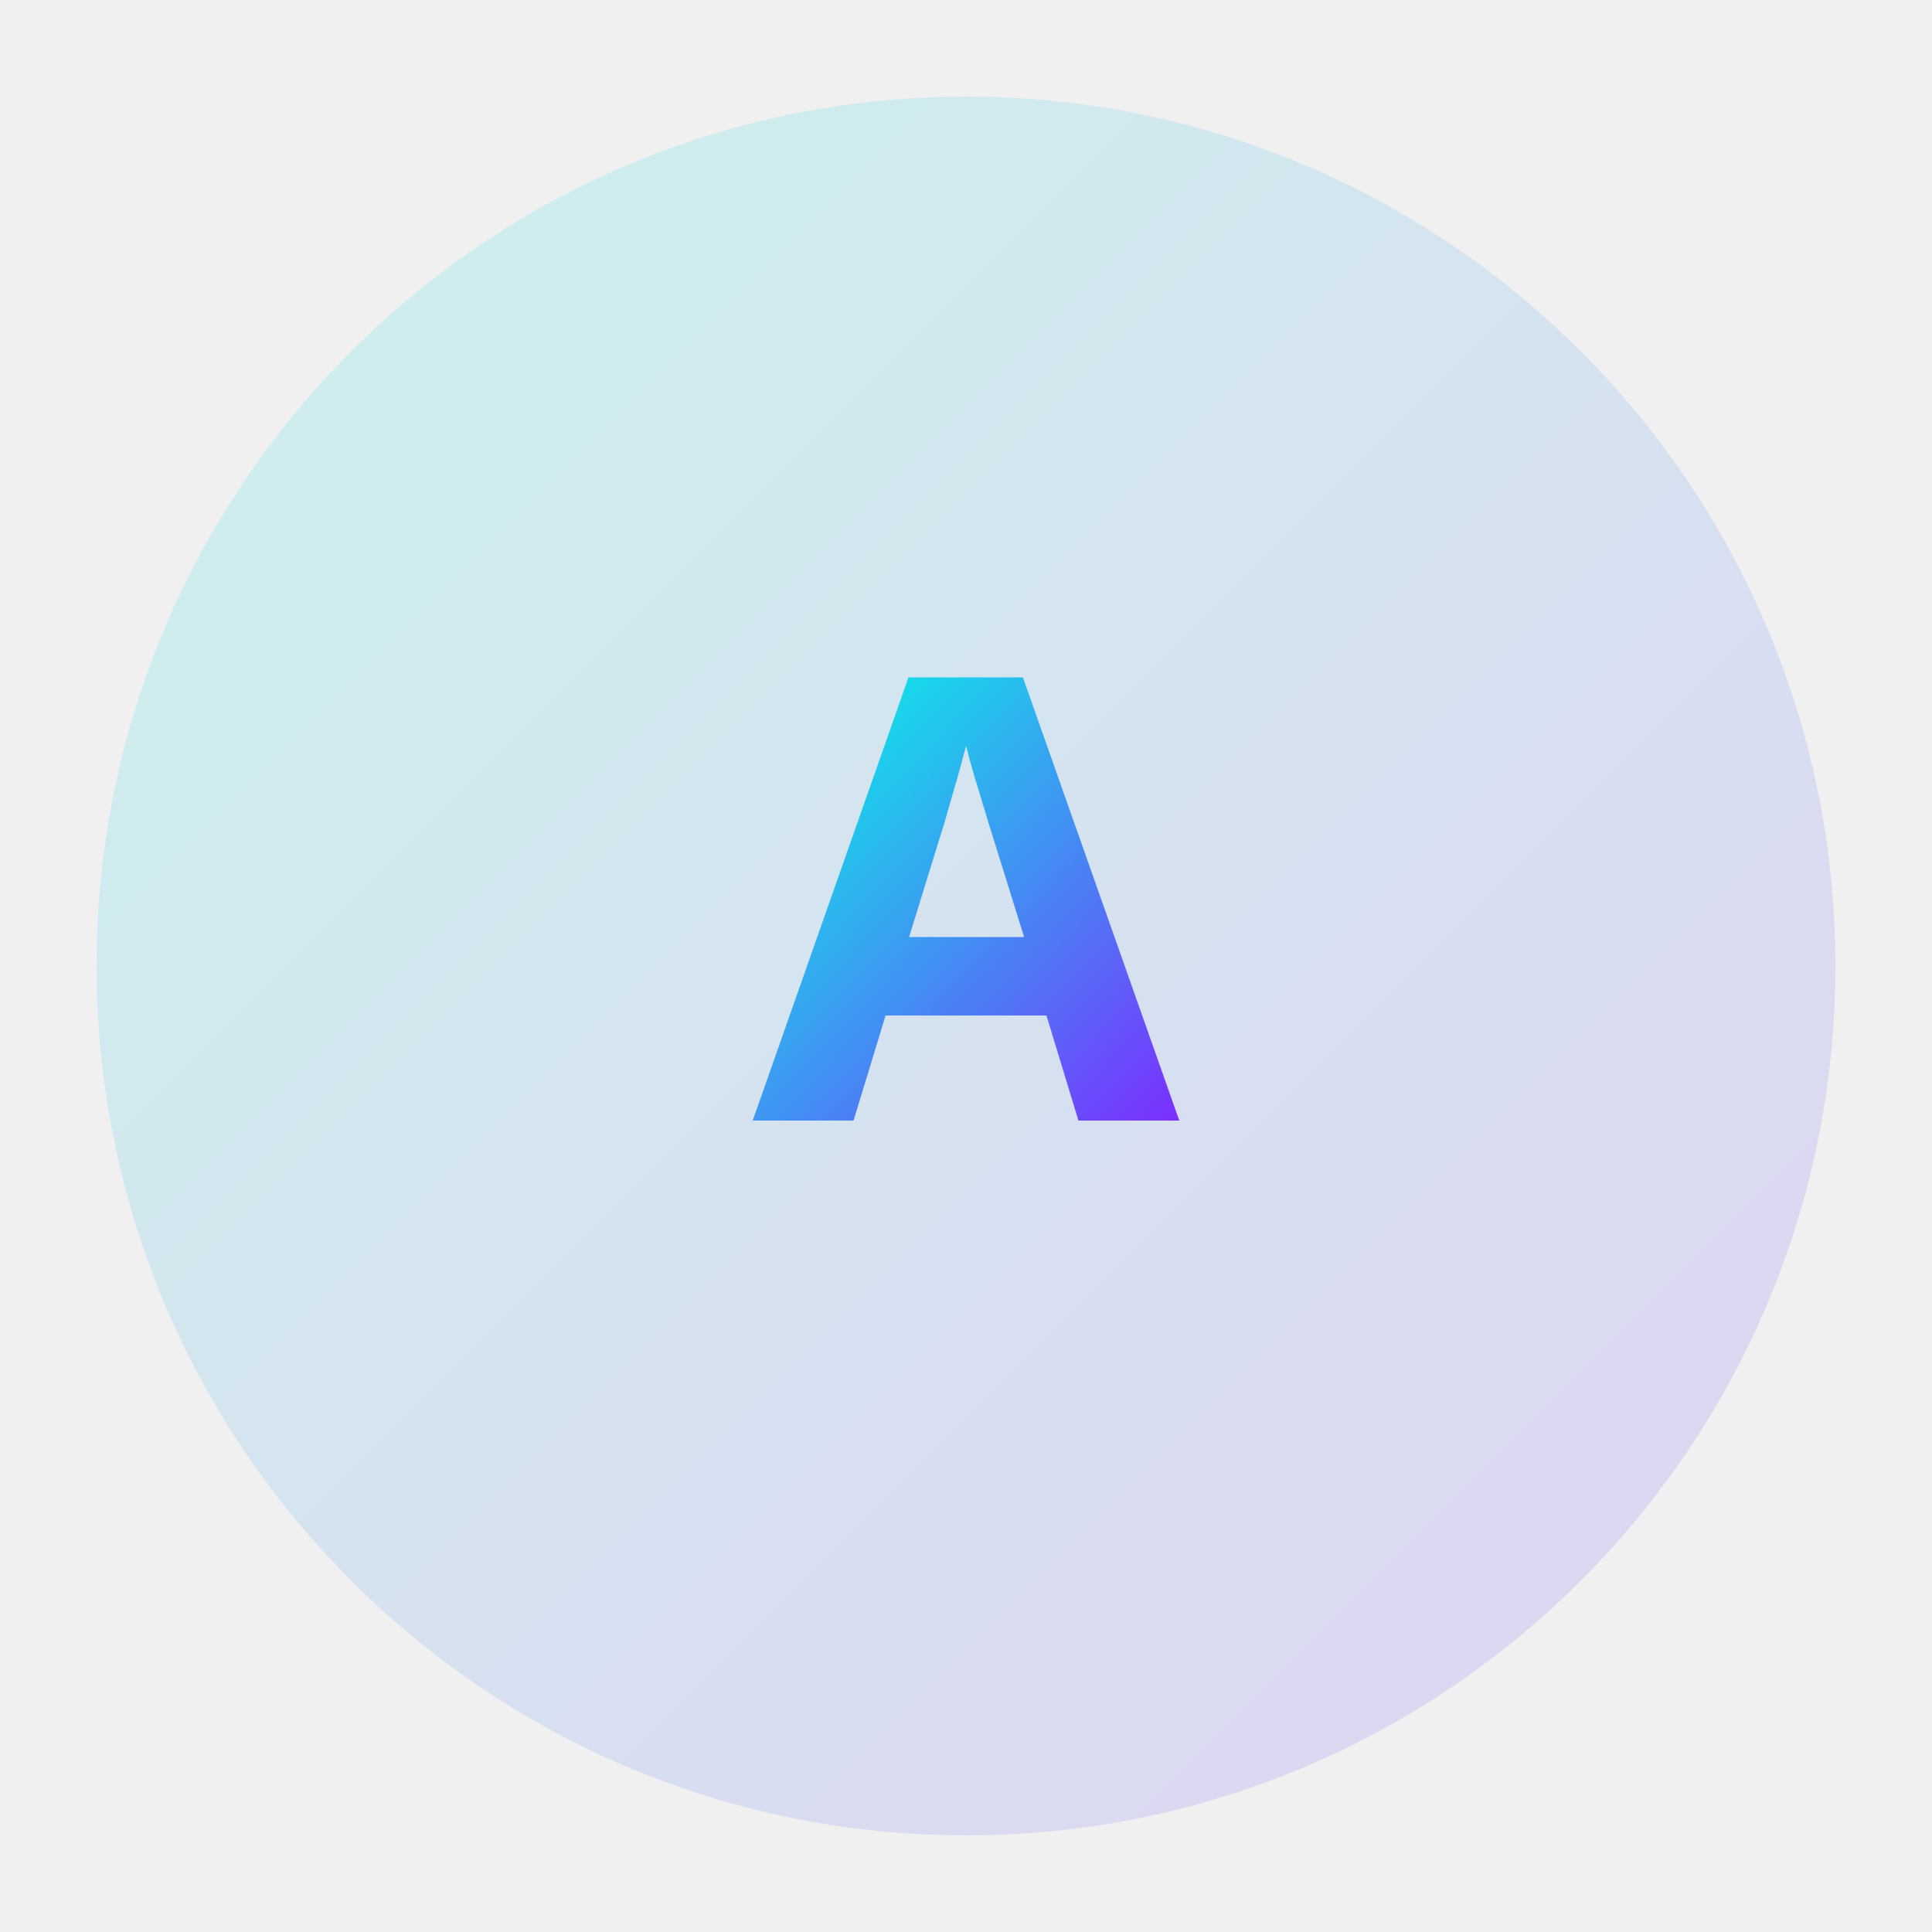
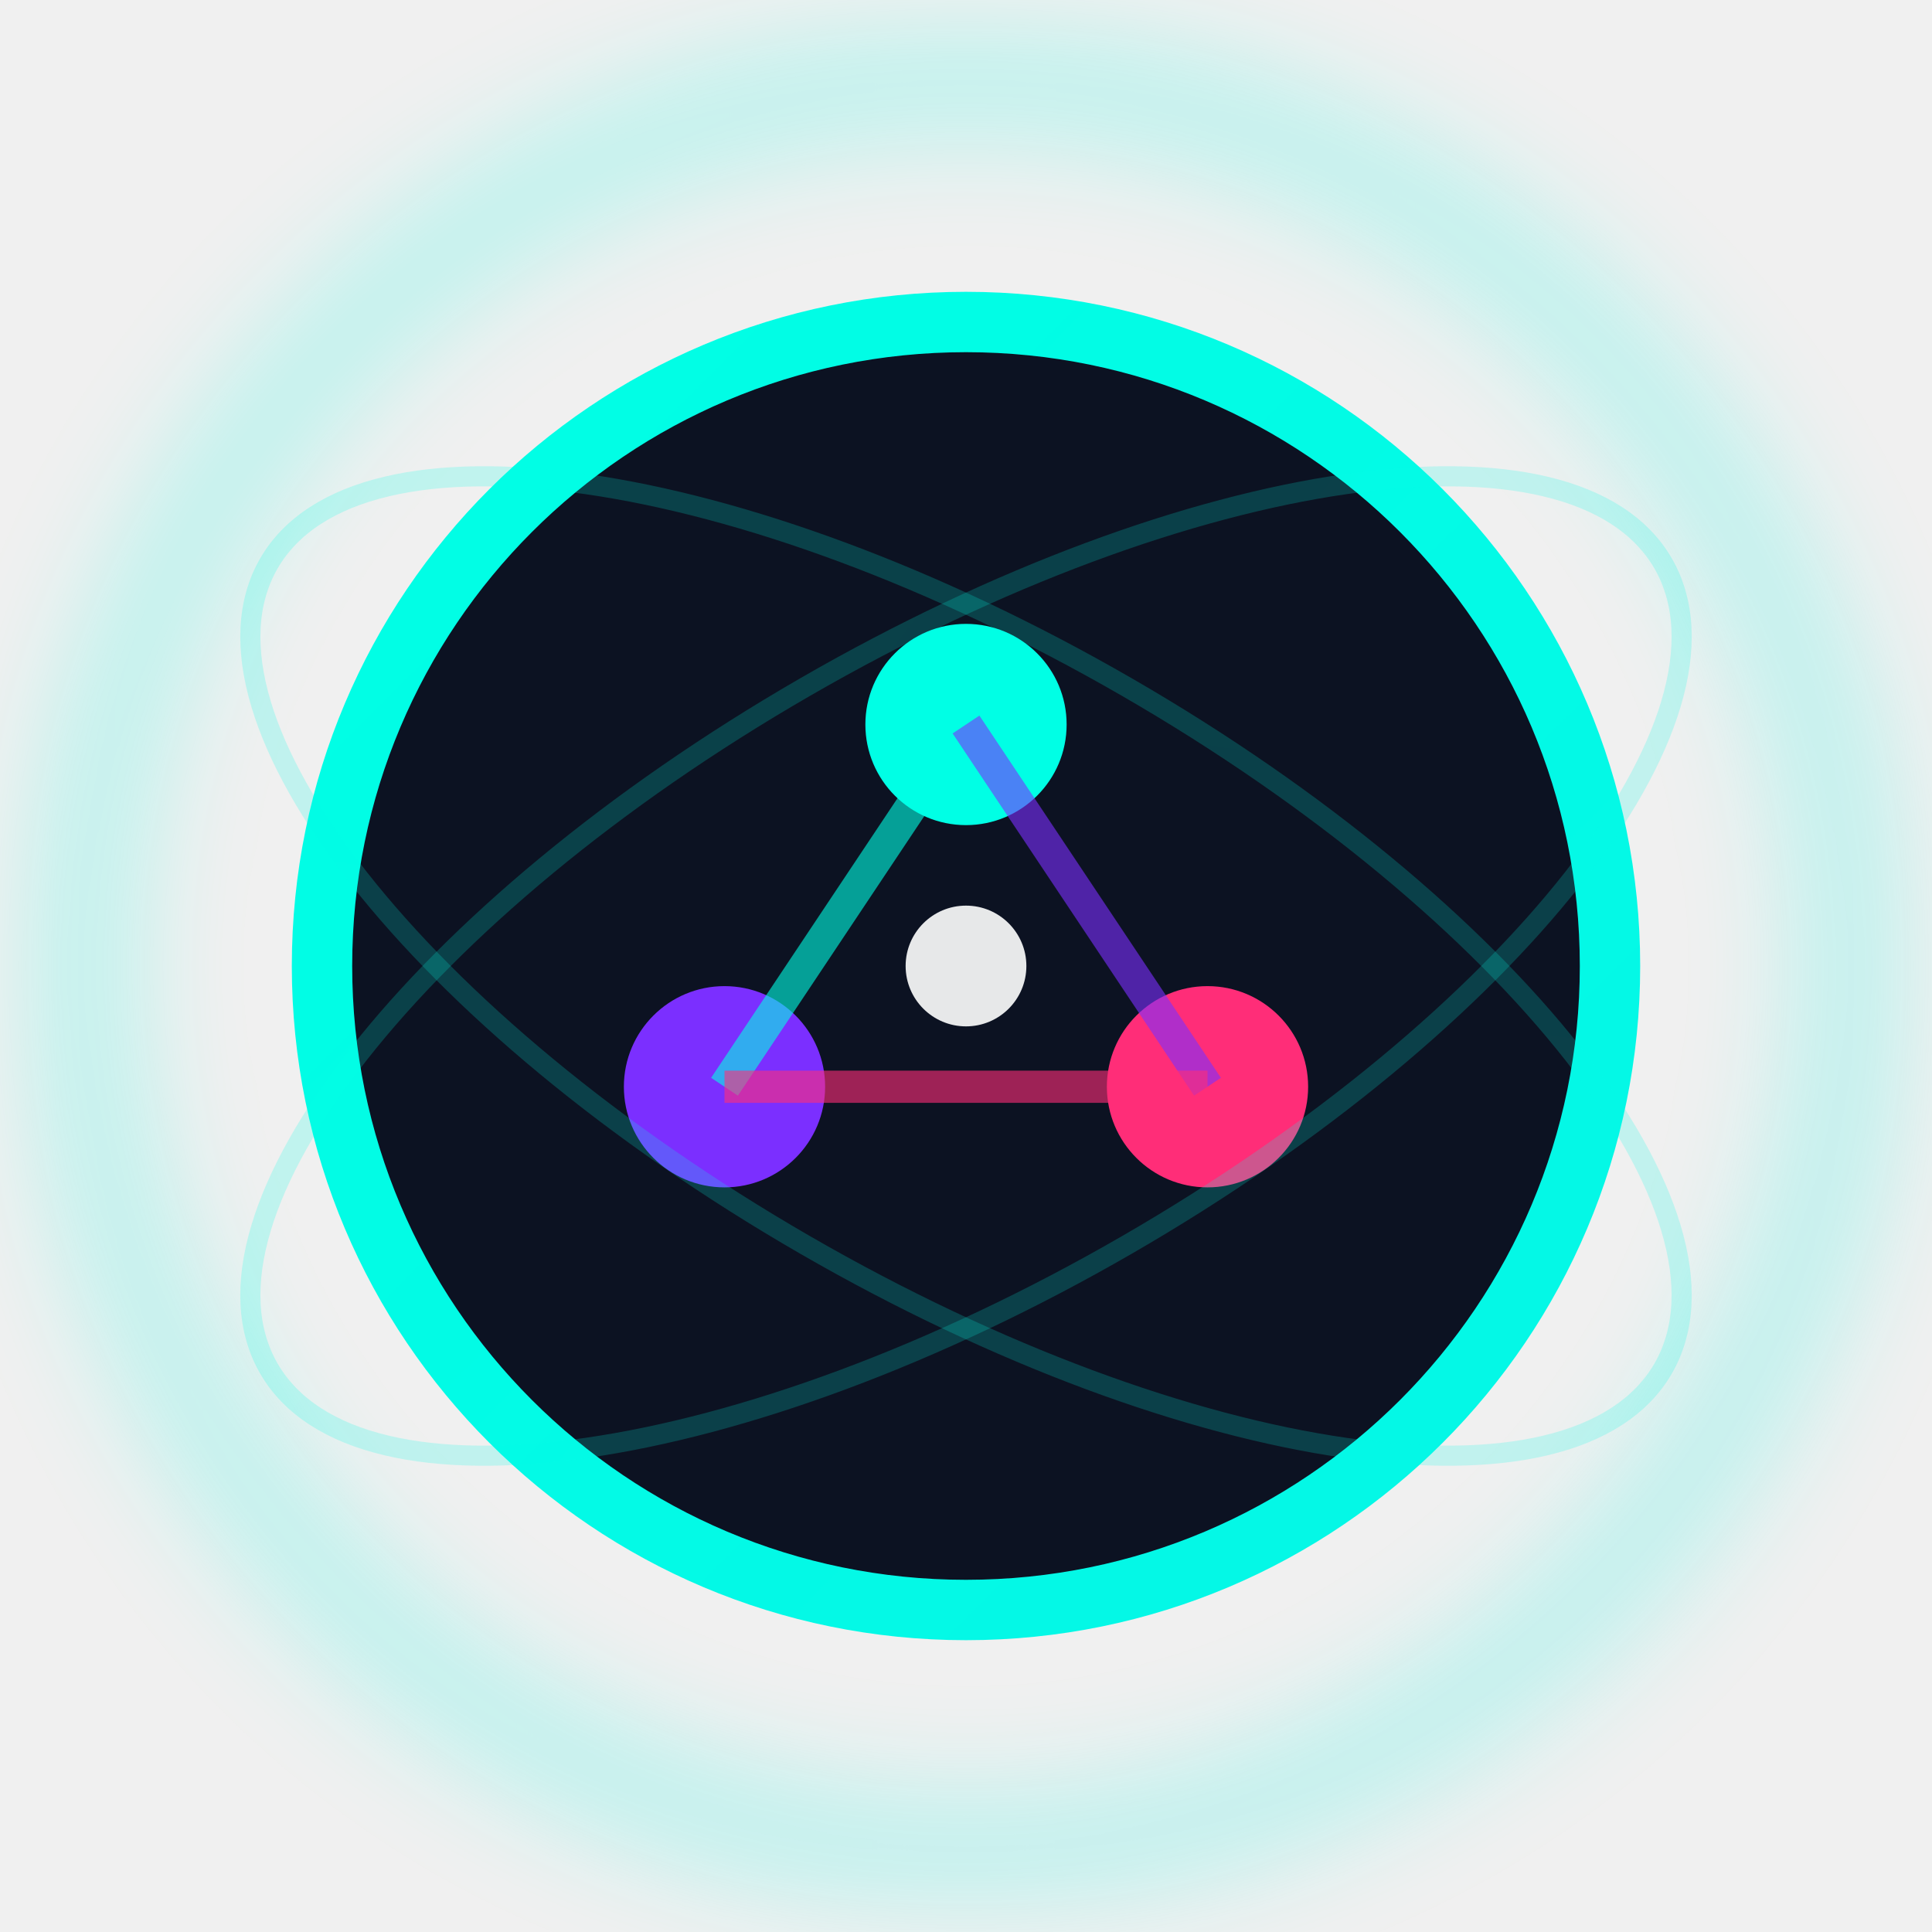
- <svg xmlns="http://www.w3.org/2000/svg" viewBox="0 0 100 100">
+ <svg xmlns="http://www.w3.org/2000/svg" viewBox="0 0 48 48" fill="none">
  <defs>
-     <linearGradient id="g" x1="0%" y1="0%" x2="100%" y2="100%">
-       <stop offset="0%" style="stop-color:#00ffe5" />
-       <stop offset="100%" style="stop-color:#7b2fff" />
+     <linearGradient id="glow" x1="0" y1="0" x2="48" y2="48">
+       <stop offset="0%" stop-color="#00ffe5" />
+       <stop offset="50%" stop-color="#7b2fff" />
+       <stop offset="100%" stop-color="#ff2d78" />
    </linearGradient>
+     <filter id="blur">
+       <feGaussianBlur in="SourceGraphic" stdDeviation="1.5" />
+     </filter>
  </defs>
-   <circle cx="50" cy="50" r="45" fill="url(#g)" opacity="0.15" />
-   <text x="50" y="58" text-anchor="middle" fill="url(#g)" font-size="32" font-family="sans-serif" font-weight="bold">A</text>
+   <circle cx="24" cy="24" r="22" stroke="url(#glow)" stroke-width="1.5" fill="none" opacity="0.4" filter="url(#blur)" />
+   <circle cx="24" cy="24" r="16" fill="#0c1222" stroke="url(#glow)" stroke-width="1.5" />
+   <circle cx="24" cy="18" r="2.5" fill="#00ffe5" />
+   <circle cx="18" cy="27" r="2.5" fill="#7b2fff" />
+   <circle cx="30" cy="27" r="2.5" fill="#ff2d78" />
+   <line x1="24" y1="18" x2="18" y2="27" stroke="#00ffe5" stroke-width="0.8" opacity="0.6" />
+   <line x1="24" y1="18" x2="30" y2="27" stroke="#7b2fff" stroke-width="0.8" opacity="0.6" />
+   <line x1="18" y1="27" x2="30" y2="27" stroke="#ff2d78" stroke-width="0.8" opacity="0.6" />
+   <circle cx="24" cy="24" r="1.5" fill="white" opacity="0.9" />
+   <ellipse cx="24" cy="24" rx="20" ry="8" stroke="url(#glow)" stroke-width="0.5" fill="none" opacity="0.2" transform="rotate(-30 24 24)" />
+   <ellipse cx="24" cy="24" rx="20" ry="8" stroke="url(#glow)" stroke-width="0.5" fill="none" opacity="0.2" transform="rotate(30 24 24)" />
</svg>
